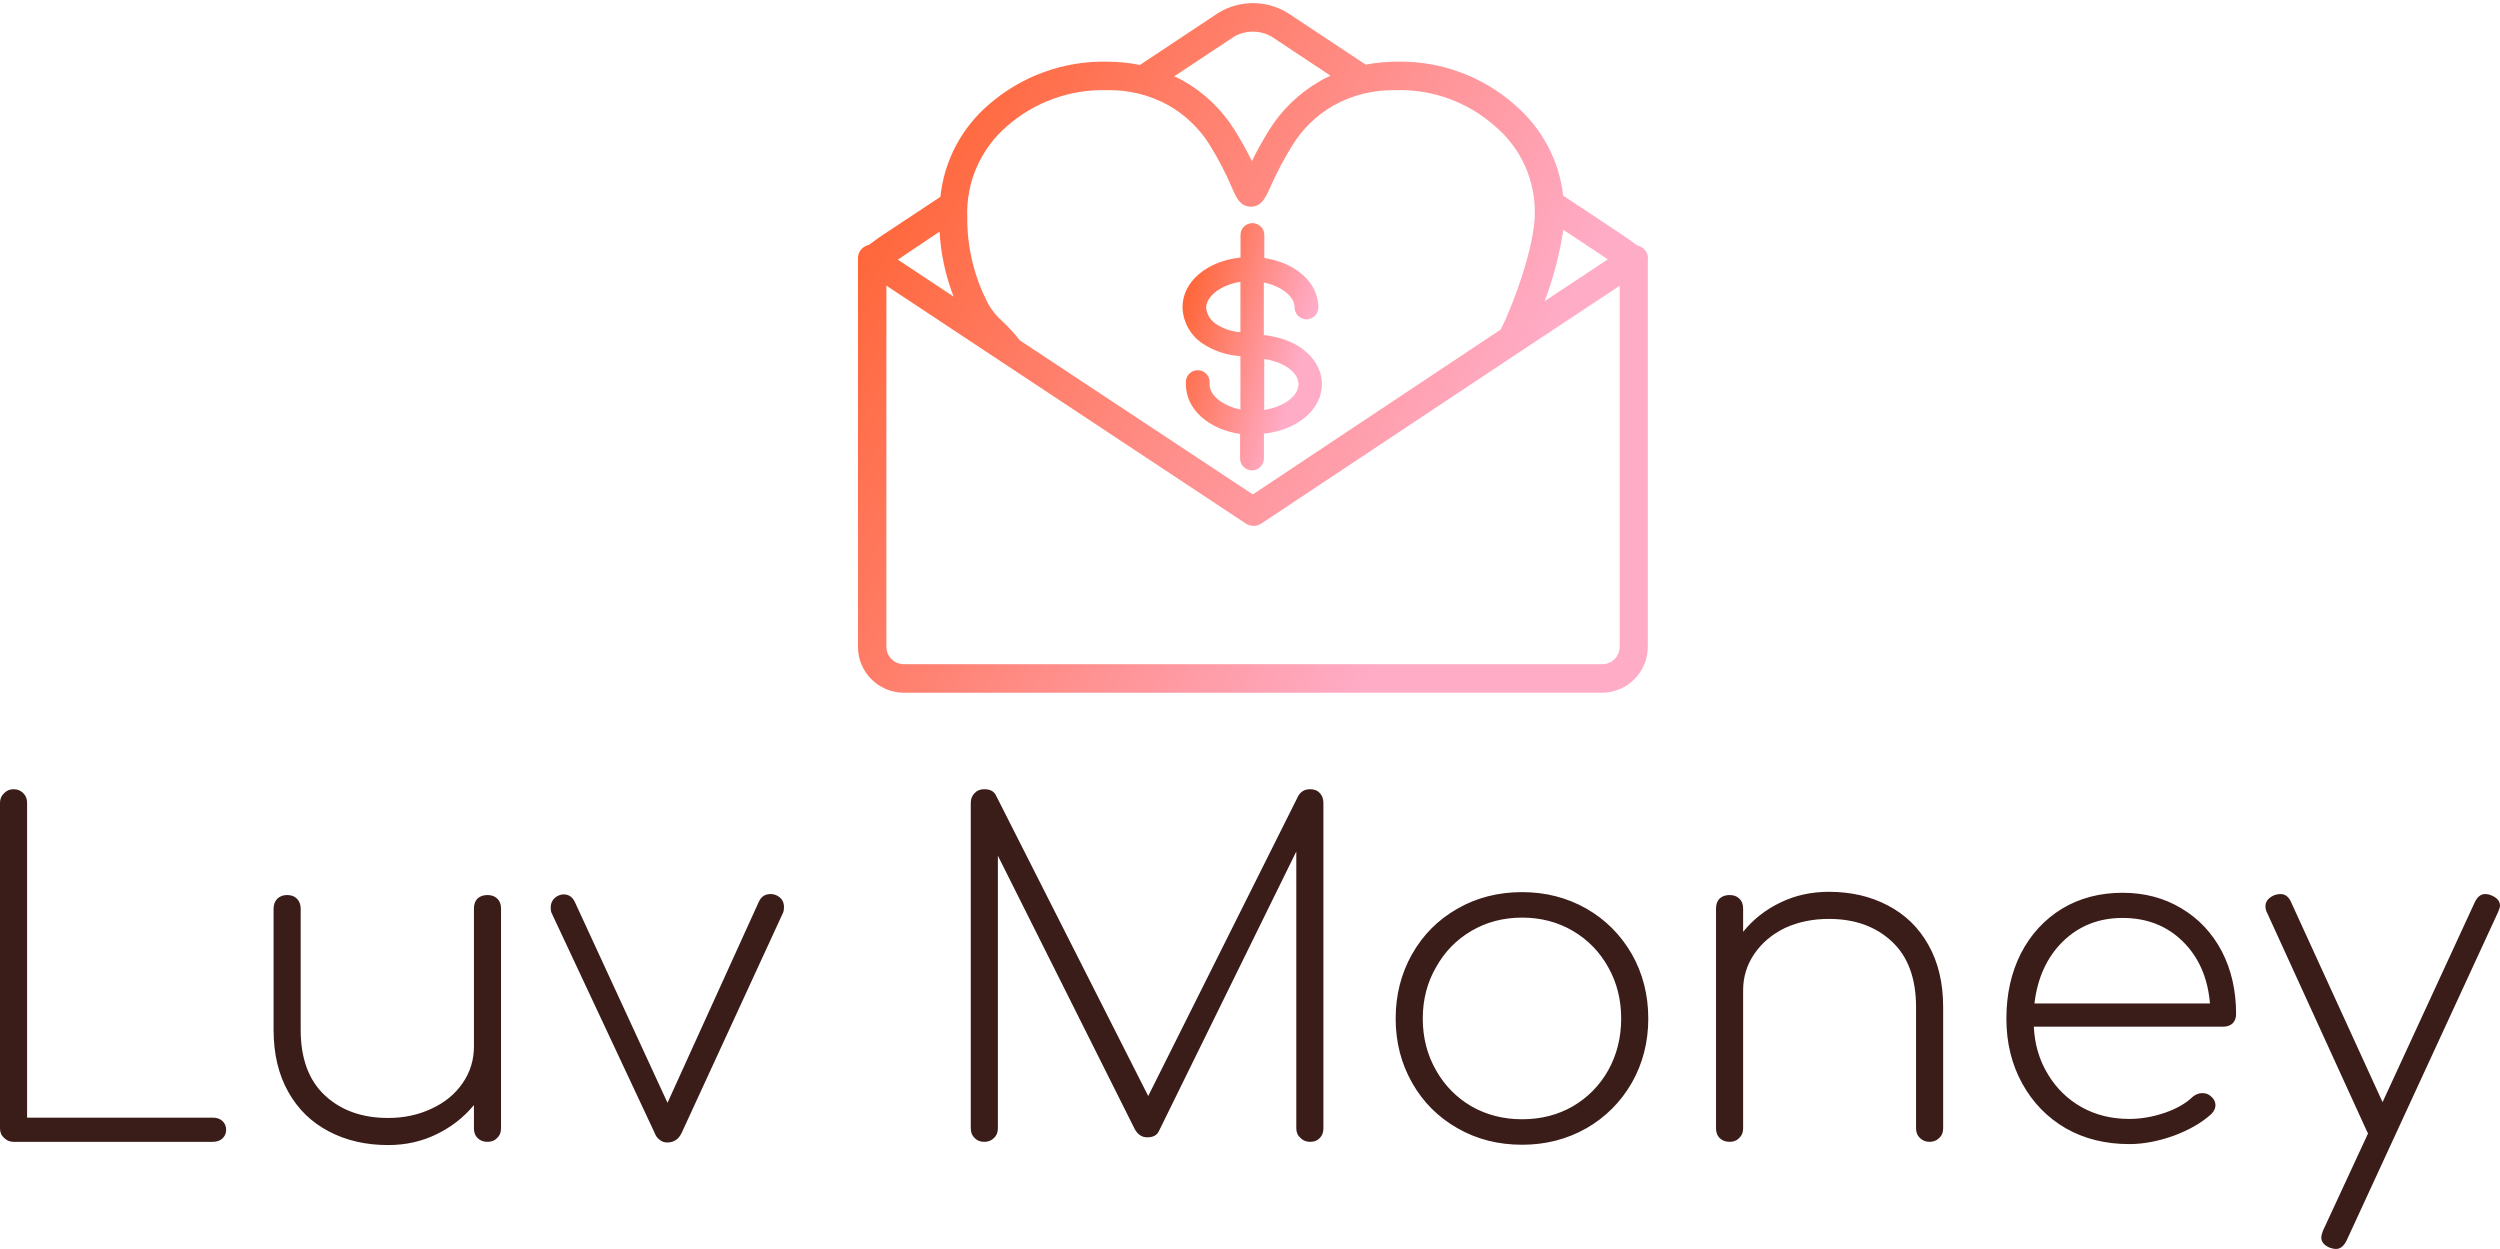
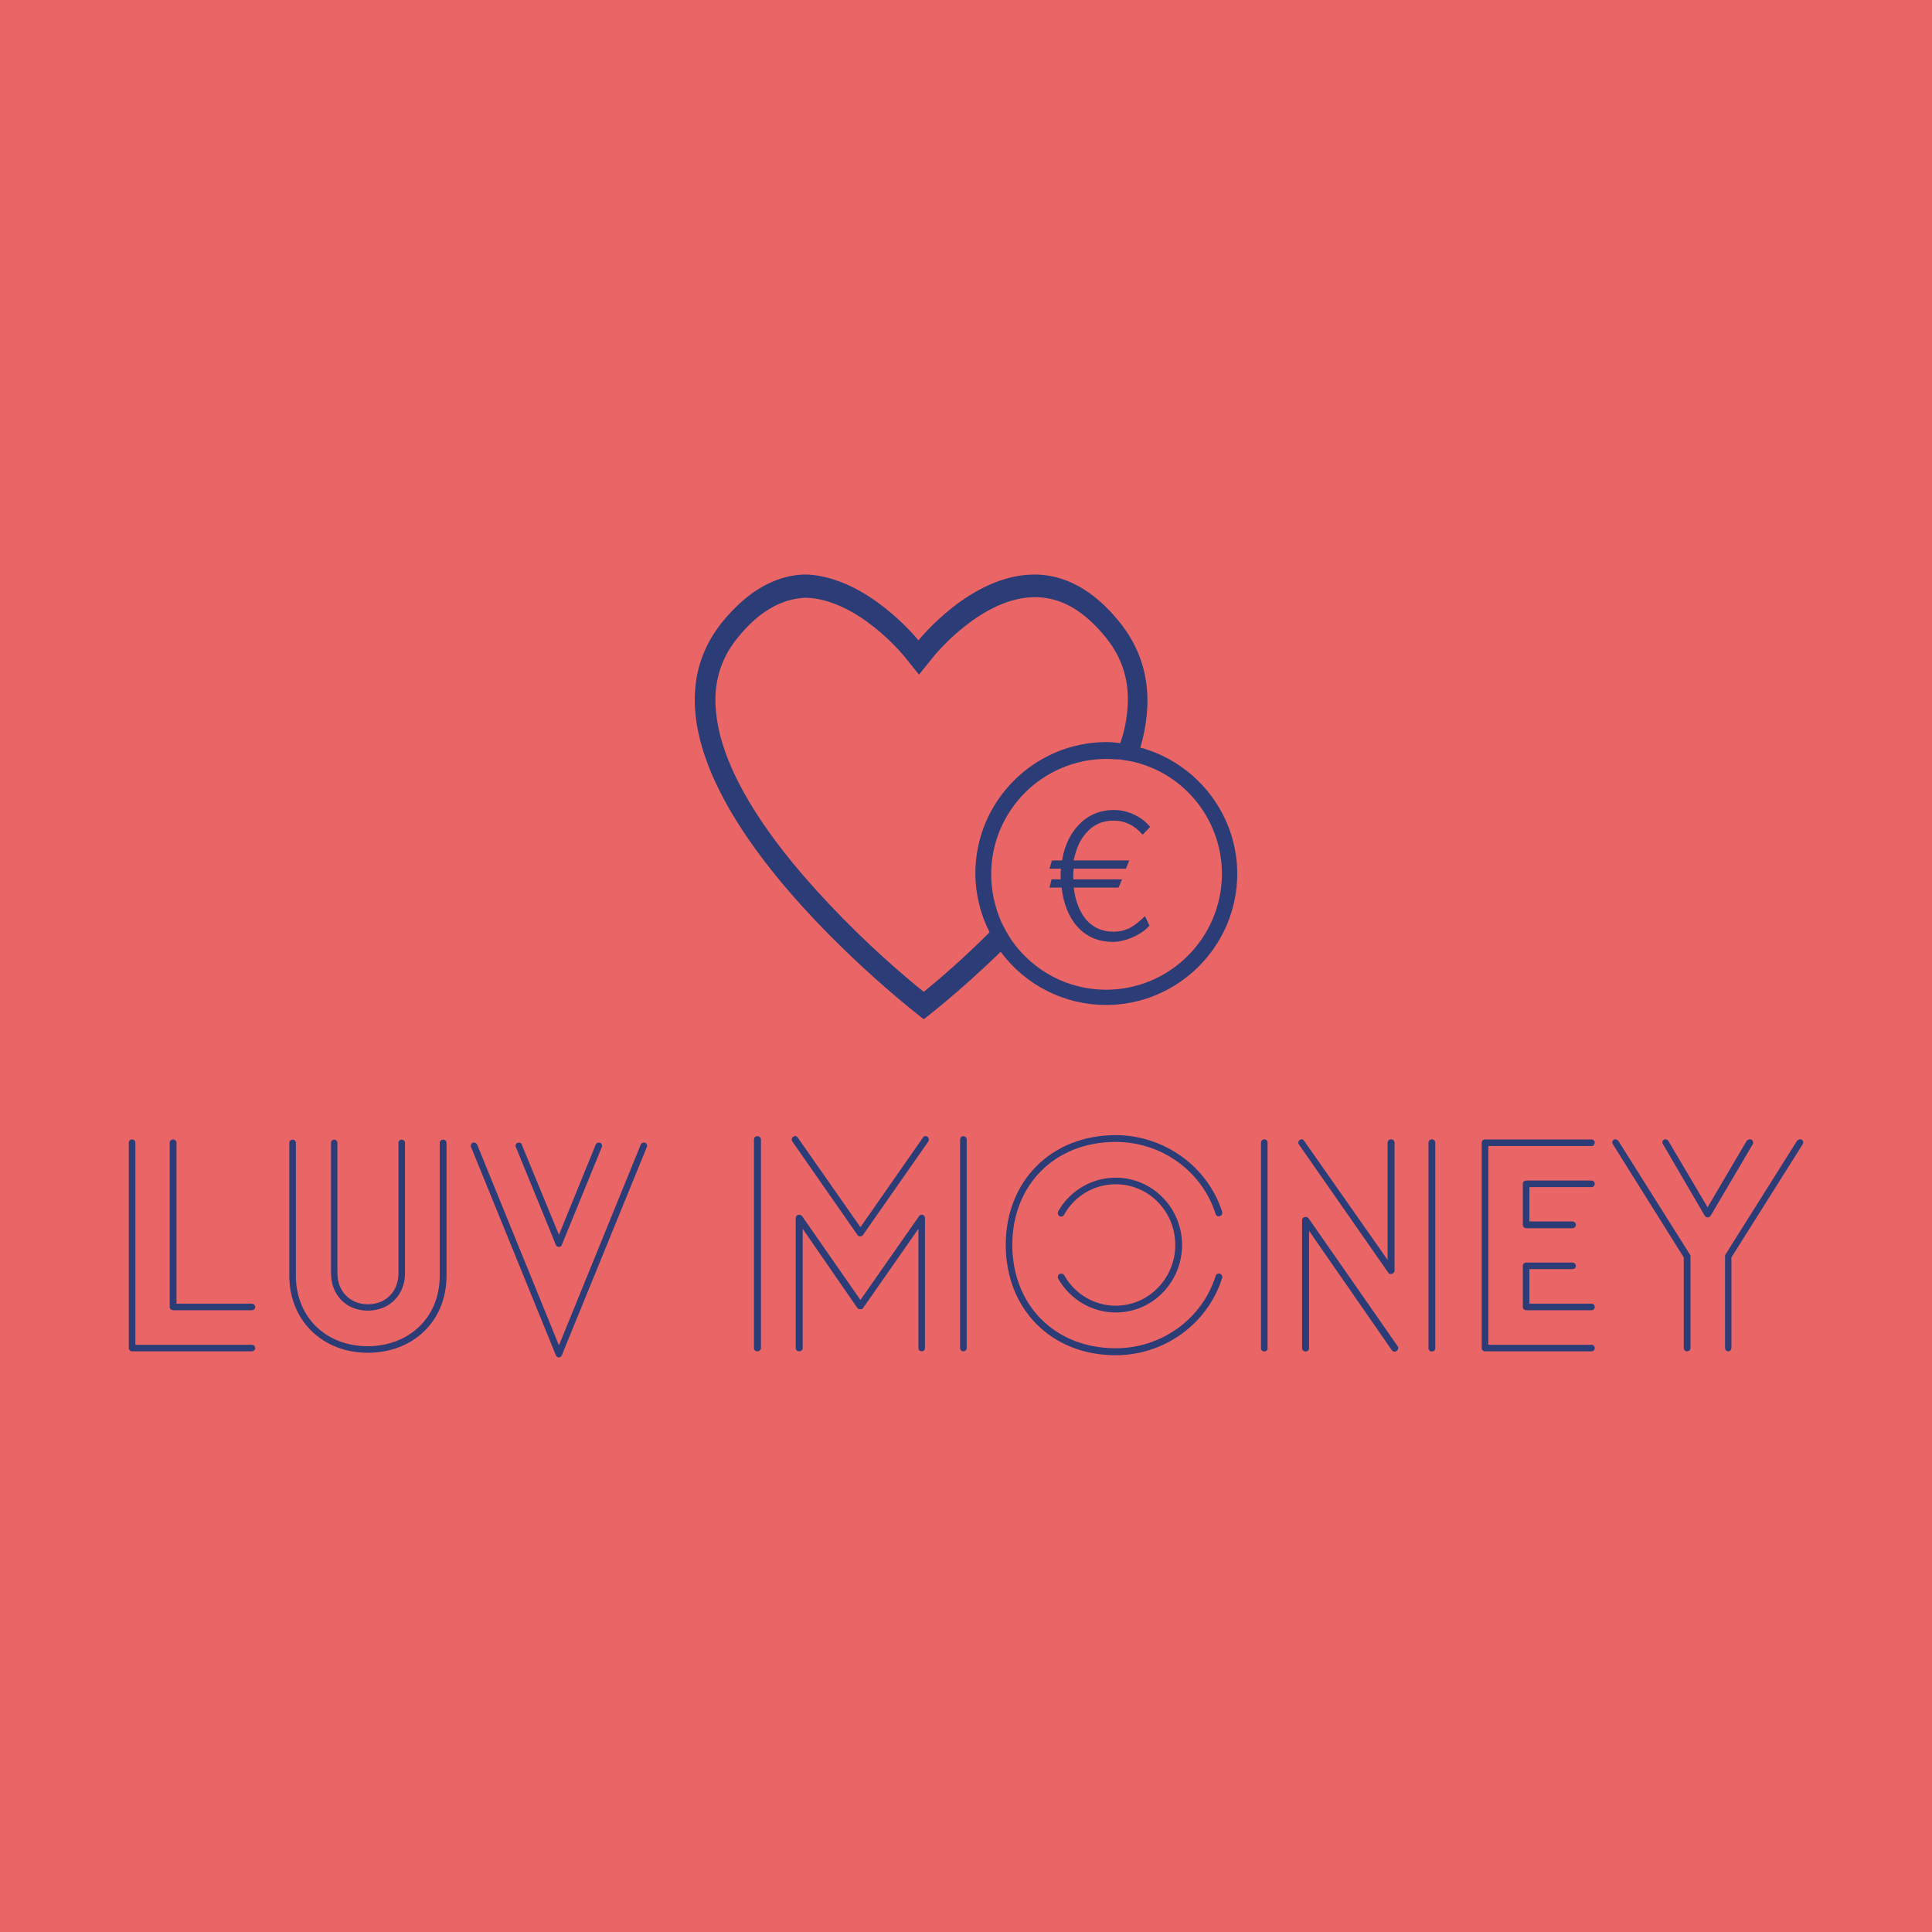
- <svg xmlns="http://www.w3.org/2000/svg" data-v-423bf9ae="" viewBox="0 0 326.274 163" class="iconAbove">
-   <g data-v-423bf9ae="" id="999f068a-756a-4aaf-b510-6d7a430e8da0" fill="#3A1C18" transform="matrix(4.210526,0,0,4.210526,-5.894739,97.10526)">
-     <path d="M7.99 11.58L7.99 11.58Q8.18 11.58 8.29 11.68L8.29 11.68L8.29 11.68Q8.41 11.79 8.41 11.96L8.41 11.96L8.41 11.96Q8.41 12.12 8.29 12.23L8.29 12.23L8.29 12.23Q8.18 12.33 7.99 12.33L7.99 12.33L1.82 12.33L1.82 12.33Q1.65 12.33 1.53 12.21L1.53 12.21L1.53 12.21Q1.40 12.10 1.40 11.91L1.40 11.91L1.40 1.82L1.40 1.82Q1.40 1.64 1.53 1.52L1.53 1.52L1.53 1.52Q1.65 1.40 1.82 1.40L1.82 1.40L1.82 1.40Q2.00 1.40 2.12 1.52L2.12 1.52L2.12 1.52Q2.24 1.64 2.24 1.82L2.24 1.82L2.24 11.58L7.99 11.58ZM16.51 4.68L16.51 4.68Q16.70 4.68 16.81 4.79L16.81 4.79L16.81 4.79Q16.93 4.90 16.93 5.10L16.93 5.10L16.93 11.91L16.93 11.91Q16.93 12.10 16.81 12.21L16.81 12.21L16.81 12.21Q16.70 12.33 16.51 12.33L16.51 12.33L16.51 12.33Q16.32 12.33 16.20 12.21L16.20 12.21L16.20 12.21Q16.09 12.10 16.09 11.91L16.09 11.91L16.09 11.19L16.09 11.19Q15.61 11.77 14.92 12.10L14.92 12.10L14.92 12.10Q14.24 12.43 13.43 12.43L13.43 12.43L13.43 12.43Q12.40 12.43 11.60 12.01L11.60 12.01L11.60 12.01Q10.79 11.59 10.34 10.79L10.34 10.79L10.34 10.79Q9.88 9.98 9.88 8.86L9.88 8.86L9.88 5.10L9.88 5.10Q9.88 4.91 10.00 4.79L10.00 4.79L10.00 4.79Q10.12 4.68 10.30 4.68L10.30 4.68L10.30 4.68Q10.49 4.68 10.60 4.79L10.60 4.79L10.60 4.79Q10.72 4.91 10.72 5.10L10.72 5.10L10.72 8.86L10.72 8.86Q10.72 10.19 11.47 10.89L11.47 10.89L11.47 10.89Q12.22 11.59 13.43 11.59L13.43 11.59L13.43 11.59Q14.17 11.59 14.78 11.30L14.78 11.30L14.78 11.30Q15.39 11.02 15.74 10.51L15.74 10.51L15.74 10.51Q16.09 10.00 16.09 9.38L16.09 9.38L16.09 5.10L16.09 5.10Q16.09 4.90 16.20 4.79L16.20 4.79L16.20 4.79Q16.32 4.68 16.51 4.68L16.51 4.68ZM25.47 4.69L25.47 4.69Q25.70 4.80 25.70 5.05L25.70 5.05L25.70 5.05Q25.70 5.15 25.68 5.21L25.68 5.21L22.53 12.05L22.53 12.05Q22.39 12.35 22.08 12.35L22.08 12.35L22.08 12.35Q21.95 12.35 21.85 12.27L21.85 12.27L21.85 12.27Q21.74 12.19 21.69 12.05L21.69 12.05L18.49 5.22L18.49 5.22Q18.47 5.17 18.47 5.07L18.47 5.07L18.47 5.07Q18.47 4.82 18.70 4.70L18.70 4.70L18.70 4.70Q18.79 4.66 18.87 4.66L18.87 4.66L18.87 4.66Q19.11 4.66 19.22 4.90L19.22 4.90L22.09 11.12L24.92 4.89L24.92 4.89Q25.03 4.65 25.28 4.65L25.28 4.65L25.28 4.65Q25.38 4.65 25.47 4.69L25.47 4.69ZM42.01 1.40L42.01 1.40Q42.20 1.40 42.31 1.52L42.31 1.52L42.31 1.52Q42.42 1.64 42.42 1.82L42.42 1.82L42.42 11.91L42.42 11.91Q42.42 12.10 42.31 12.21L42.31 12.21L42.31 12.21Q42.20 12.33 42.01 12.33L42.01 12.33L42.01 12.33Q41.83 12.33 41.71 12.21L41.71 12.21L41.71 12.21Q41.58 12.10 41.58 11.91L41.58 11.91L41.58 3.33L37.32 12.00L37.32 12.00Q37.23 12.19 36.96 12.19L36.96 12.19L36.96 12.19Q36.71 12.19 36.57 11.93L36.57 11.93L32.33 3.46L32.33 11.91L32.33 11.91Q32.33 12.10 32.21 12.21L32.21 12.21L32.21 12.21Q32.09 12.33 31.91 12.33L31.91 12.33L31.91 12.33Q31.72 12.33 31.61 12.21L31.61 12.21L31.61 12.21Q31.49 12.10 31.49 11.91L31.49 11.91L31.49 1.82L31.49 1.82Q31.49 1.64 31.61 1.52L31.61 1.52L31.61 1.52Q31.72 1.40 31.91 1.40L31.91 1.40L31.91 1.40Q32.19 1.40 32.28 1.61L32.28 1.61L36.99 10.91L41.64 1.61L41.64 1.61Q41.76 1.40 42.01 1.40L42.01 1.40ZM48.58 4.59L48.58 4.59Q49.67 4.59 50.57 5.10L50.57 5.10L50.57 5.10Q51.46 5.61 51.98 6.51L51.98 6.51L51.98 6.51Q52.49 7.41 52.49 8.51L52.49 8.51L52.49 8.51Q52.49 9.60 51.98 10.50L51.98 10.50L51.98 10.50Q51.46 11.40 50.57 11.91L50.57 11.91L50.57 11.91Q49.67 12.42 48.58 12.42L48.58 12.42L48.58 12.42Q47.47 12.42 46.58 11.91L46.58 11.91L46.58 11.91Q45.68 11.40 45.17 10.50L45.17 10.50L45.17 10.50Q44.66 9.60 44.66 8.51L44.66 8.51L44.66 8.51Q44.66 7.41 45.17 6.51L45.17 6.51L45.17 6.51Q45.68 5.61 46.58 5.10L46.58 5.10L46.58 5.10Q47.47 4.59 48.58 4.59L48.58 4.59ZM48.58 5.38L48.58 5.38Q47.71 5.38 47.01 5.79L47.01 5.79L47.01 5.79Q46.31 6.20 45.91 6.92L45.91 6.92L45.91 6.92Q45.50 7.63 45.50 8.51L45.50 8.51L45.50 8.51Q45.50 9.39 45.91 10.11L45.91 10.11L45.91 10.11Q46.31 10.82 47.01 11.23L47.01 11.23L47.01 11.23Q47.71 11.63 48.58 11.63L48.58 11.63L48.58 11.63Q49.45 11.63 50.15 11.23L50.15 11.23L50.15 11.23Q50.85 10.82 51.25 10.11L51.25 10.11L51.25 10.11Q51.65 9.39 51.65 8.51L51.65 8.51L51.65 8.51Q51.65 7.63 51.25 6.92L51.25 6.92L51.25 6.92Q50.85 6.20 50.15 5.79L50.15 5.79L50.15 5.79Q49.45 5.38 48.58 5.38L48.58 5.38ZM58.09 4.58L58.09 4.58Q59.11 4.58 59.91 5.00L59.91 5.00L59.91 5.00Q60.72 5.42 61.17 6.22L61.17 6.22L61.17 6.22Q61.63 7.03 61.63 8.15L61.63 8.15L61.63 11.91L61.63 11.91Q61.63 12.10 61.51 12.21L61.51 12.21L61.51 12.21Q61.39 12.33 61.21 12.33L61.21 12.33L61.21 12.33Q61.03 12.33 60.91 12.21L60.91 12.21L60.91 12.21Q60.79 12.10 60.79 11.91L60.79 11.91L60.79 8.15L60.79 8.15Q60.79 6.82 60.04 6.12L60.04 6.12L60.04 6.12Q59.29 5.42 58.09 5.42L58.09 5.42L58.09 5.42Q57.34 5.42 56.73 5.70L56.73 5.70L56.73 5.70Q56.13 5.99 55.78 6.50L55.78 6.50L55.78 6.50Q55.43 7.01 55.43 7.63L55.43 7.63L55.43 11.91L55.43 11.91Q55.43 12.10 55.31 12.21L55.31 12.21L55.31 12.21Q55.20 12.33 55.01 12.33L55.01 12.33L55.01 12.33Q54.82 12.33 54.70 12.21L54.70 12.21L54.70 12.21Q54.59 12.10 54.59 11.91L54.59 11.91L54.59 5.10L54.59 5.10Q54.59 4.90 54.70 4.79L54.70 4.79L54.70 4.79Q54.82 4.68 55.01 4.68L55.01 4.68L55.01 4.68Q55.20 4.68 55.31 4.79L55.31 4.79L55.31 4.79Q55.43 4.90 55.43 5.10L55.43 5.10L55.43 5.82L55.43 5.82Q55.90 5.24 56.59 4.91L56.59 4.91L56.59 4.91Q57.27 4.58 58.09 4.58L58.09 4.58ZM67.19 4.61L67.19 4.61Q68.21 4.61 69.01 5.09L69.01 5.09L69.01 5.09Q69.82 5.57 70.27 6.43L70.27 6.43L70.27 6.43Q70.71 7.28 70.71 8.37L70.71 8.37L70.71 8.37Q70.71 8.55 70.60 8.66L70.60 8.66L70.60 8.66Q70.49 8.76 70.31 8.76L70.31 8.76L64.44 8.76L64.44 8.76Q64.48 9.59 64.88 10.24L64.88 10.24L64.88 10.24Q65.27 10.89 65.93 11.26L65.93 11.26L65.93 11.26Q66.58 11.62 67.40 11.62L67.40 11.62L67.40 11.62Q67.94 11.62 68.50 11.43L68.50 11.43L68.50 11.43Q69.05 11.24 69.37 10.93L69.37 10.93L69.37 10.93Q69.51 10.82 69.66 10.82L69.66 10.82L69.66 10.82Q69.82 10.82 69.92 10.91L69.92 10.91L69.92 10.91Q70.07 11.03 70.07 11.20L70.07 11.20L70.07 11.20Q70.07 11.34 69.94 11.47L69.94 11.47L69.94 11.47Q69.50 11.87 68.78 12.14L68.78 12.14L68.78 12.14Q68.05 12.40 67.40 12.40L67.40 12.40L67.40 12.40Q66.29 12.40 65.43 11.91L65.43 11.91L65.43 11.91Q64.57 11.41 64.08 10.52L64.08 10.52L64.08 10.52Q63.59 9.63 63.59 8.51L63.59 8.51L63.59 8.51Q63.59 7.38 64.04 6.49L64.04 6.49L64.04 6.49Q64.50 5.60 65.32 5.10L65.32 5.10L65.32 5.10Q66.14 4.61 67.19 4.61L67.19 4.61ZM67.19 5.39L67.19 5.39Q66.09 5.39 65.34 6.12L65.34 6.12L65.34 6.12Q64.60 6.85 64.46 8.04L64.46 8.04L69.90 8.04L69.90 8.04Q69.80 6.85 69.06 6.12L69.06 6.12L69.06 6.12Q68.32 5.39 67.19 5.39L67.19 5.39ZM78.62 4.69L78.62 4.69Q78.89 4.80 78.89 5.01L78.89 5.01L78.89 5.01Q78.89 5.07 78.83 5.21L78.83 5.21L74.13 15.40L74.13 15.40Q74.00 15.65 73.81 15.65L73.81 15.65L73.81 15.65Q73.72 15.65 73.61 15.61L73.61 15.61L73.61 15.61Q73.35 15.50 73.35 15.29L73.35 15.29L73.35 15.29Q73.35 15.23 73.40 15.09L73.40 15.09L74.80 12.07L74.80 12.07Q74.79 12.05 74.75 11.97L74.75 11.97L71.68 5.25L71.68 5.25Q71.62 5.14 71.62 5.03L71.62 5.03L71.62 5.03Q71.62 4.82 71.86 4.70L71.86 4.70L71.86 4.70Q71.97 4.65 72.09 4.65L72.09 4.65L72.09 4.65Q72.30 4.65 72.41 4.89L72.41 4.89L75.25 11.10L78.11 4.90L78.11 4.90Q78.23 4.65 78.43 4.65L78.43 4.65L78.43 4.65Q78.53 4.65 78.62 4.69L78.62 4.69Z" />
+ <svg xmlns="http://www.w3.org/2000/svg" data-v-fde0c5aa="" viewBox="0 0 300 300" class="iconAbove">
+   <defs data-v-fde0c5aa="" />
+   <rect data-v-fde0c5aa="" fill="#EA6666" x="0" y="0" width="300px" height="300px" class="logo-background-square" />
+   <defs data-v-fde0c5aa="" />
+   <g data-v-fde0c5aa="" id="175a1e73-b725-4e7d-b771-6d771fe2b407" fill="#2C3C77" transform="matrix(3.191247,0,0,3.191247,16.4258,175.8478)">
+     <path d="M7.10 10.33L7.10 10.33L1.44 10.33L1.44 0.49C1.44 0.41 1.37 0.34 1.27 0.34C1.19 0.34 1.12 0.41 1.12 0.49L1.12 10.50C1.12 10.58 1.19 10.65 1.27 10.65L7.10 10.65C7.20 10.65 7.27 10.58 7.27 10.50C7.27 10.40 7.20 10.33 7.10 10.33ZM3.11 0.49L3.11 0.49L3.11 8.50C3.11 8.58 3.19 8.65 3.28 8.65L7.10 8.65C7.20 8.65 7.27 8.58 7.27 8.50C7.27 8.40 7.20 8.33 7.10 8.33L3.44 8.33L3.44 0.49C3.44 0.41 3.36 0.34 3.28 0.34C3.19 0.34 3.11 0.41 3.11 0.49ZM10.96 6.85L10.96 6.85C10.96 7.91 11.70 8.67 12.75 8.67C13.80 8.67 14.56 7.91 14.56 6.85L14.56 0.50C14.56 0.42 14.49 0.35 14.39 0.35C14.31 0.35 14.24 0.42 14.24 0.50L14.24 6.85C14.24 7.73 13.64 8.36 12.75 8.36C11.89 8.36 11.27 7.73 11.27 6.85L11.27 0.50C11.27 0.42 11.20 0.35 11.12 0.35C11.03 0.35 10.96 0.42 10.96 0.50ZM16.25 0.50L16.25 0.50L16.25 6.96C16.25 9.06 14.70 10.40 12.75 10.40C10.72 10.40 9.25 9.00 9.25 6.96L9.25 0.50C9.25 0.42 9.18 0.35 9.10 0.35C9.00 0.35 8.93 0.42 8.93 0.50L8.93 6.96C8.93 9.17 10.56 10.72 12.75 10.72C14.90 10.72 16.58 9.24 16.58 6.96L16.58 0.50C16.58 0.42 16.51 0.35 16.42 0.35C16.32 0.35 16.25 0.42 16.25 0.50ZM19.95 0.70L19.95 0.70L21.90 5.47C21.95 5.61 22.15 5.60 22.19 5.47L24.14 0.70C24.16 0.63 24.14 0.53 24.05 0.50C23.97 0.48 23.87 0.50 23.84 0.59L22.05 4.98L20.24 0.59C20.22 0.50 20.13 0.48 20.05 0.50C19.95 0.53 19.92 0.63 19.95 0.70ZM26.03 0.59L26.03 0.59L22.05 10.36L18.07 0.59C18.03 0.50 17.93 0.48 17.85 0.50C17.78 0.53 17.74 0.63 17.77 0.70L21.90 10.84C21.95 10.98 22.13 10.99 22.19 10.84L26.33 0.70C26.36 0.63 26.32 0.53 26.25 0.50C26.15 0.48 26.07 0.50 26.03 0.59ZM39.86 10.50L39.86 10.50L39.86 4.17C39.86 4.00 39.66 3.93 39.56 4.09L36.72 8.15L33.88 4.07C33.78 3.95 33.57 4.00 33.57 4.17L33.57 10.50C33.57 10.58 33.64 10.65 33.73 10.65C33.84 10.65 33.91 10.58 33.91 10.50L33.91 4.69L36.57 8.54C36.58 8.55 36.60 8.57 36.61 8.58C36.71 8.62 36.81 8.61 36.85 8.54L39.54 4.69L39.54 10.50C39.54 10.58 39.61 10.65 39.70 10.65C39.79 10.65 39.86 10.58 39.86 10.50ZM31.88 10.50L31.88 10.50L31.88 0.34C31.88 0.25 31.79 0.18 31.70 0.18C31.61 0.18 31.54 0.25 31.54 0.34L31.54 10.50C31.54 10.58 31.61 10.65 31.70 10.65C31.79 10.65 31.88 10.58 31.88 10.50ZM41.89 10.50L41.89 10.50L41.89 0.34C41.89 0.25 41.82 0.18 41.72 0.18C41.64 0.18 41.57 0.25 41.57 0.34L41.57 10.50C41.57 10.58 41.64 10.65 41.72 10.65C41.82 10.65 41.89 10.58 41.89 10.50ZM39.76 0.25L39.76 0.25L36.72 4.61L33.67 0.25C33.61 0.17 33.52 0.15 33.45 0.21C33.38 0.25 33.35 0.36 33.40 0.43L36.57 4.98C36.58 5.00 36.60 5.01 36.61 5.03C36.71 5.08 36.81 5.05 36.85 4.98L40.03 0.43C40.07 0.36 40.05 0.25 39.98 0.21C39.91 0.15 39.80 0.17 39.76 0.25ZM54.32 3.86L54.32 3.86C53.61 1.64 51.48 0.13 49.14 0.13C45.98 0.13 43.79 2.39 43.79 5.47C43.79 8.57 45.98 10.84 49.14 10.84C51.48 10.84 53.61 9.34 54.32 7.08C54.35 7 54.29 6.90 54.21 6.87C54.11 6.85 54.03 6.89 54.00 6.99C53.33 9.10 51.35 10.50 49.14 10.50C46.17 10.50 44.11 8.39 44.11 5.47C44.11 2.56 46.17 0.46 49.14 0.46C51.35 0.46 53.33 1.86 54.00 3.96C54.03 4.06 54.11 4.10 54.21 4.07C54.29 4.06 54.35 3.95 54.32 3.86ZM46.34 7.11L46.34 7.11C46.91 8.12 47.98 8.76 49.14 8.76C50.95 8.76 52.37 7.27 52.37 5.47C52.37 3.70 50.95 2.20 49.14 2.20C47.98 2.20 46.91 2.83 46.34 3.84C46.30 3.92 46.33 4.02 46.40 4.07C46.48 4.12 46.59 4.09 46.63 4.00C47.14 3.09 48.09 2.52 49.14 2.52C50.76 2.52 52.04 3.86 52.04 5.47C52.04 7.08 50.76 8.43 49.14 8.43C48.09 8.43 47.14 7.85 46.63 6.94C46.59 6.87 46.48 6.85 46.40 6.89C46.33 6.93 46.30 7.04 46.34 7.11ZM64.69 10.50L64.69 10.50L64.69 0.50C64.69 0.28 64.36 0.28 64.36 0.50L64.36 10.50C64.36 10.71 64.69 10.71 64.69 10.50ZM56.53 10.50L56.53 10.50L56.53 0.50C56.53 0.28 56.21 0.28 56.21 0.50L56.21 10.50C56.21 10.71 56.53 10.71 56.53 10.50ZM58.06 0.59L58.06 0.59L62.40 6.82C62.48 6.96 62.71 6.87 62.71 6.72L62.71 0.50C62.71 0.28 62.37 0.28 62.37 0.50L62.37 6.20L58.31 0.41C58.20 0.22 57.93 0.42 58.06 0.59ZM62.86 10.40L62.86 10.40L58.52 4.17C58.41 4.05 58.21 4.12 58.21 4.27L58.21 10.50C58.21 10.71 58.55 10.71 58.55 10.50L58.55 4.79L62.58 10.60C62.72 10.77 62.97 10.58 62.86 10.40ZM71.36 6.33L71.36 6.33L69.12 6.33C69.02 6.33 68.95 6.40 68.95 6.50L68.95 8.50C68.95 8.58 69.02 8.65 69.12 8.65L72.30 8.65C72.38 8.65 72.45 8.58 72.45 8.50C72.45 8.40 72.38 8.33 72.30 8.33L69.27 8.33L69.27 6.65L71.36 6.65C71.46 6.65 71.53 6.58 71.53 6.50C71.53 6.40 71.46 6.33 71.36 6.33ZM72.30 2.34L72.30 2.34L69.12 2.34C69.02 2.34 68.95 2.41 68.95 2.49L68.95 4.49C68.95 4.58 69.02 4.66 69.12 4.66L71.36 4.66C71.46 4.66 71.53 4.58 71.53 4.49C71.53 4.41 71.46 4.33 71.36 4.33L69.27 4.33L69.27 2.66L72.30 2.66C72.38 2.66 72.45 2.59 72.45 2.49C72.45 2.41 72.38 2.34 72.30 2.34ZM72.30 10.33L72.30 10.33L67.27 10.33L67.27 0.66L72.30 0.66C72.38 0.66 72.45 0.59 72.45 0.49C72.45 0.41 72.38 0.34 72.30 0.34L67.12 0.34C67.02 0.34 66.95 0.41 66.95 0.49L66.95 10.50C66.95 10.58 67.02 10.65 67.12 10.65L72.30 10.65C72.38 10.65 72.45 10.58 72.45 10.50C72.45 10.40 72.38 10.33 72.30 10.33ZM75.77 0.57L75.77 0.57L77.80 4.05C77.87 4.16 78.02 4.16 78.09 4.05L80.14 0.57C80.18 0.49 80.15 0.39 80.08 0.35C80.00 0.31 79.91 0.34 79.84 0.41L77.94 3.64L76.03 0.41C75.99 0.34 75.89 0.31 75.82 0.35C75.74 0.39 75.71 0.49 75.77 0.57ZM82.29 0.41L82.29 0.41L78.81 5.94C78.79 5.98 78.79 6.01 78.79 6.03L78.79 10.47C78.79 10.58 78.86 10.65 78.95 10.65C79.03 10.65 79.10 10.58 79.10 10.47L79.10 6.08L82.57 0.57C82.61 0.50 82.60 0.41 82.52 0.35C82.45 0.31 82.35 0.34 82.29 0.41ZM77.11 10.47L77.11 10.47L77.11 6.02C77.11 5.99 77.10 5.96 77.08 5.94L73.60 0.41C73.54 0.34 73.44 0.31 73.37 0.35C73.30 0.41 73.28 0.50 73.33 0.57L76.78 6.08L76.78 10.47C76.78 10.58 76.85 10.65 76.94 10.65C77.04 10.65 77.11 10.58 77.11 10.47Z" />
  </g>
-   <defs data-v-423bf9ae="">
-     <linearGradient data-v-423bf9ae="" gradientTransform="rotate(25)" id="d4fecbb5-c9ab-4402-8501-0fcef8c95dce" x1="0%" y1="0%" x2="100%" y2="0%">
-       <stop data-v-423bf9ae="" offset="0%" style="stop-color: rgb(255, 90, 32); stop-opacity: 1;" />
-       <stop data-v-423bf9ae="" offset="100%" style="stop-color: rgb(255, 172, 199); stop-opacity: 1;" />
-     </linearGradient>
-   </defs>
-   <g data-v-423bf9ae="" id="1f07483f-8588-443a-80cd-cec4c75280e1" transform="matrix(1.339649,0,0,1.339649,96.52486,-21.57304)" stroke="none" fill="url(#d4fecbb5-c9ab-4402-8501-0fcef8c95dce)">
-     <path d="M88.5 41.26a1.35 1.35 0 0 0-.21-.68 1.38 1.38 0 0 0-.86-.58c-.47-.36-1.13-.82-2.11-1.47l-5.08-3.36a13.72 13.72 0 0 0-4.67-8.81A16.81 16.81 0 0 0 64 22.11a16.61 16.61 0 0 0-3 .29l-7.64-5.06a6.47 6.47 0 0 0-6.69 0L39 22.43a16.62 16.62 0 0 0-3.19-.32 17 17 0 0 0-11.52 4.17 13.7 13.7 0 0 0-4.73 9l-4.85 3.21c-1 .65-1.63 1.11-2.11 1.47a1.38 1.38 0 0 0-.86.58 1.35 1.35 0 0 0-.21.68 1.93 1.93 0 0 0 0 .33v37.56A4.48 4.48 0 0 0 16 83.59h68a4.48 4.48 0 0 0 4.48-4.48V41.58a1.94 1.94 0 0 0 .02-.32zm-3.92.11l-6.15 4.07a34.26 34.26 0 0 0 1.82-6.95l3.54 2.35zM48.19 19.66a3.7 3.7 0 0 1 3.62 0l5.76 3.82c-.35.16-.71.32-1 .51a14.08 14.08 0 0 0-5 4.81c-.73 1.2-1.27 2.19-1.66 3a34.52 34.52 0 0 0-1.71-3.07 14.14 14.14 0 0 0-5-4.77c-.27-.16-.57-.28-.86-.42zm-22.11 8.71a14.13 14.13 0 0 1 9.7-3.48 11.8 11.8 0 0 1 6 1.47 11.4 11.4 0 0 1 4 3.83A30.85 30.85 0 0 1 48 34.47c.4.91.77 1.76 1.81 1.77 1 0 1.41-.83 1.84-1.79a33.5 33.5 0 0 1 2.21-4.2 11.3 11.3 0 0 1 4-3.87 11.81 11.81 0 0 1 6-1.49 13.93 13.93 0 0 1 9.76 3.53 10.91 10.91 0 0 1 3.85 8.5c0 3-1.94 8.53-3.32 11.29l-1.39.92L50 64.27l-22.69-15a17.08 17.08 0 0 0-1.67-1.83 6.57 6.57 0 0 1-1.39-1.68 17.87 17.87 0 0 1-2.07-8.49 11.14 11.14 0 0 1 3.9-8.9zm-6.6 10.3A20.63 20.63 0 0 0 20.85 45l-5.43-3.6.78-.53zM84 80.81H16a1.7 1.7 0 0 1-1.7-1.7V43.93l35 23.17a1.39 1.39 0 0 0 1.54 0L74.4 51.45l11.34-7.51v35.17a1.7 1.7 0 0 1-1.74 1.7z" />
-     <path d="M45 49.5a7.53 7.53 0 0 0 3.79 1.3V56c-1.68-.36-3-1.34-3-2.43v-.13a1.16 1.16 0 0 0-2.31-.22v.35c0 2.41 2.23 4.36 5.28 4.81v2.39a1.16 1.16 0 0 0 2.32 0v-2.42c3.23-.34 5.65-2.33 5.65-4.83 0-2.11-1.82-4-4.53-4.58-.38-.09-.76-.15-1.13-.2v-5.12c1.68.36 3 1.34 3 2.43a1.16 1.16 0 0 0 2.32 0c0-2.41-2.23-4.36-5.27-4.81V39a1.16 1.16 0 0 0-2.32 0v2.19c-3.23.34-5.65 2.33-5.65 4.83A4.38 4.38 0 0 0 45 49.5zm6.71 1.7c1.61.37 2.74 1.33 2.74 2.33 0 1.18-1.48 2.23-3.34 2.51v-4.95c.25.03.45.06.65.11zm-2.92-7.65v4.92a5 5 0 0 1-2.42-.83 2.13 2.13 0 0 1-.92-1.58c.05-1.19 1.55-2.23 3.39-2.51z" />
+   <defs data-v-fde0c5aa="" />
+   <g data-v-fde0c5aa="" id="6372894b-2570-4c24-b5b0-443fef1aff6b" stroke="none" fill="#2c3c77" transform="matrix(0.9359776,0,0,0.9359776,103.201,76.93841)">
+     <path d="M79.703 42.046c-.262-.087-.524-.175-.787-.175 2.098-7.255 1.661-14.423-3.322-20.716-4.72-5.944-9.703-8.042-14.248-8.042-10.577 0-19.23 10.926-19.23 10.926S33.9 13.725 23.761 13.113h-.874c-4.371.262-8.916 2.447-13.374 7.954-20.104 25.087 33.478 65.82 33.478 65.82s5.769-4.37 12.762-11.188a21.723 21.723 0 0 0 17.482 8.828C85.21 84.527 95 74.737 95 62.762c0-9.615-6.381-17.919-15.297-20.716zM42.991 82.342c-3.059-2.448-9.353-7.78-15.734-14.598C15.894 55.769 9.425 44.843 8.551 36.102c-.525-4.72.612-8.828 3.496-12.412 3.496-4.37 7.255-6.556 11.363-6.731 8.654.262 16.171 9.528 16.258 9.615l2.535 3.147 2.535-3.147c.087-.087 7.867-9.703 16.695-9.703 4.283 0 8.129 2.185 11.8 6.731 2.885 3.584 4.021 7.605 3.496 12.412a22.202 22.202 0 0 1-1.136 5.07c-.699-.087-1.486-.175-2.273-.175-11.975 0-21.765 9.79-21.765 21.765 0 3.496.874 6.905 2.36 9.79-4.631 4.633-8.652 8.042-10.924 9.878zm30.244-.35c-6.381 0-12.063-3.147-15.559-8.042a23.766 23.766 0 0 1-1.836-3.234c-1.049-2.448-1.661-5.07-1.661-7.867 0-10.577 8.566-19.143 19.143-19.143.699 0 1.486.087 2.185.087 1.136.175 2.36.35 3.409.699 7.867 2.36 13.549 9.703 13.549 18.356-.087 10.578-8.654 19.144-19.23 19.144z" />
+     <path d="M74.468 53.946c1.931 0 3.54.805 4.827 2.333l1.254-1.29c-1.207-1.528-3.506-2.812-6-2.812-2.413 0-4.344.885-5.872 2.494-1.367 1.448-2.333 3.378-2.735 5.872l-1.684.009-.408 1.359h1.931c-.08.242-.08.483-.08.644v1.126l-1.505-.004-.345 1.371h2.011c.322 2.654 1.126 4.746 2.494 6.355 1.528 1.77 3.539 2.655 6.033 2.655 2.011 0 4.744-1.173 6.044-2.694l-.734-1.57c-.885.804-1.609 1.448-2.333 1.85a5.946 5.946 0 0 1-2.896.724c-1.93 0-3.539-.725-4.746-2.253-.965-1.287-1.609-2.976-1.85-5.068h7.447l.563-1.368h-8.09v-.482c0-.322 0-.804.08-1.287h8.654l.563-1.368h-9.22c.403-1.93 1.046-3.459 2.092-4.585 1.207-1.367 2.655-2.011 4.505-2.011z" />
  </g>
</svg>
